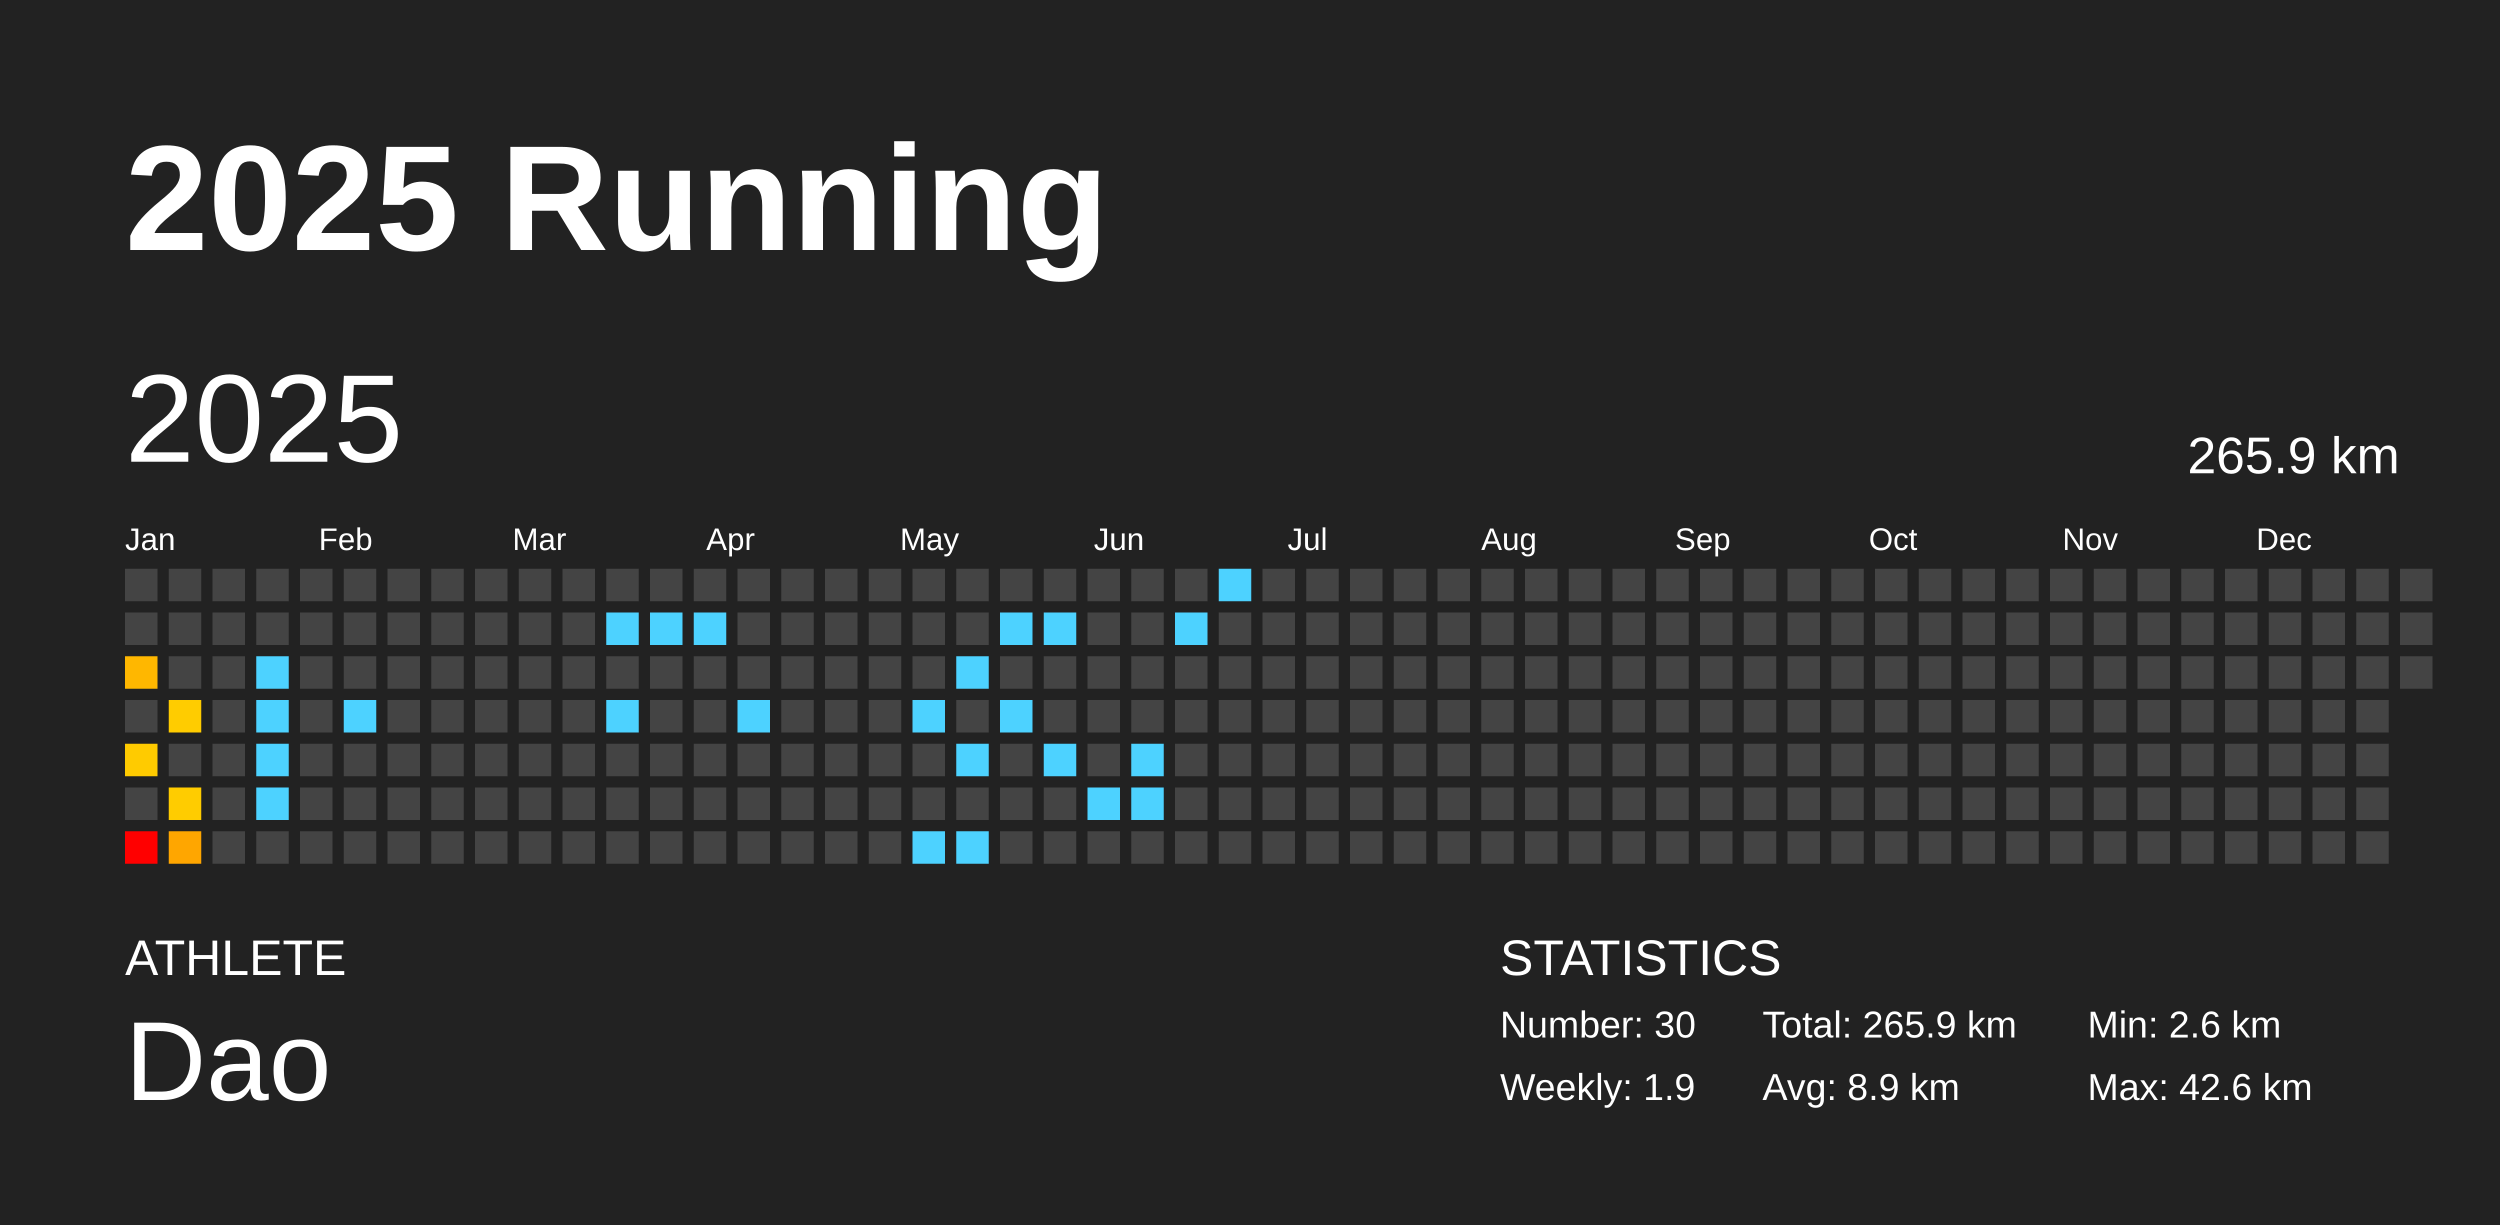
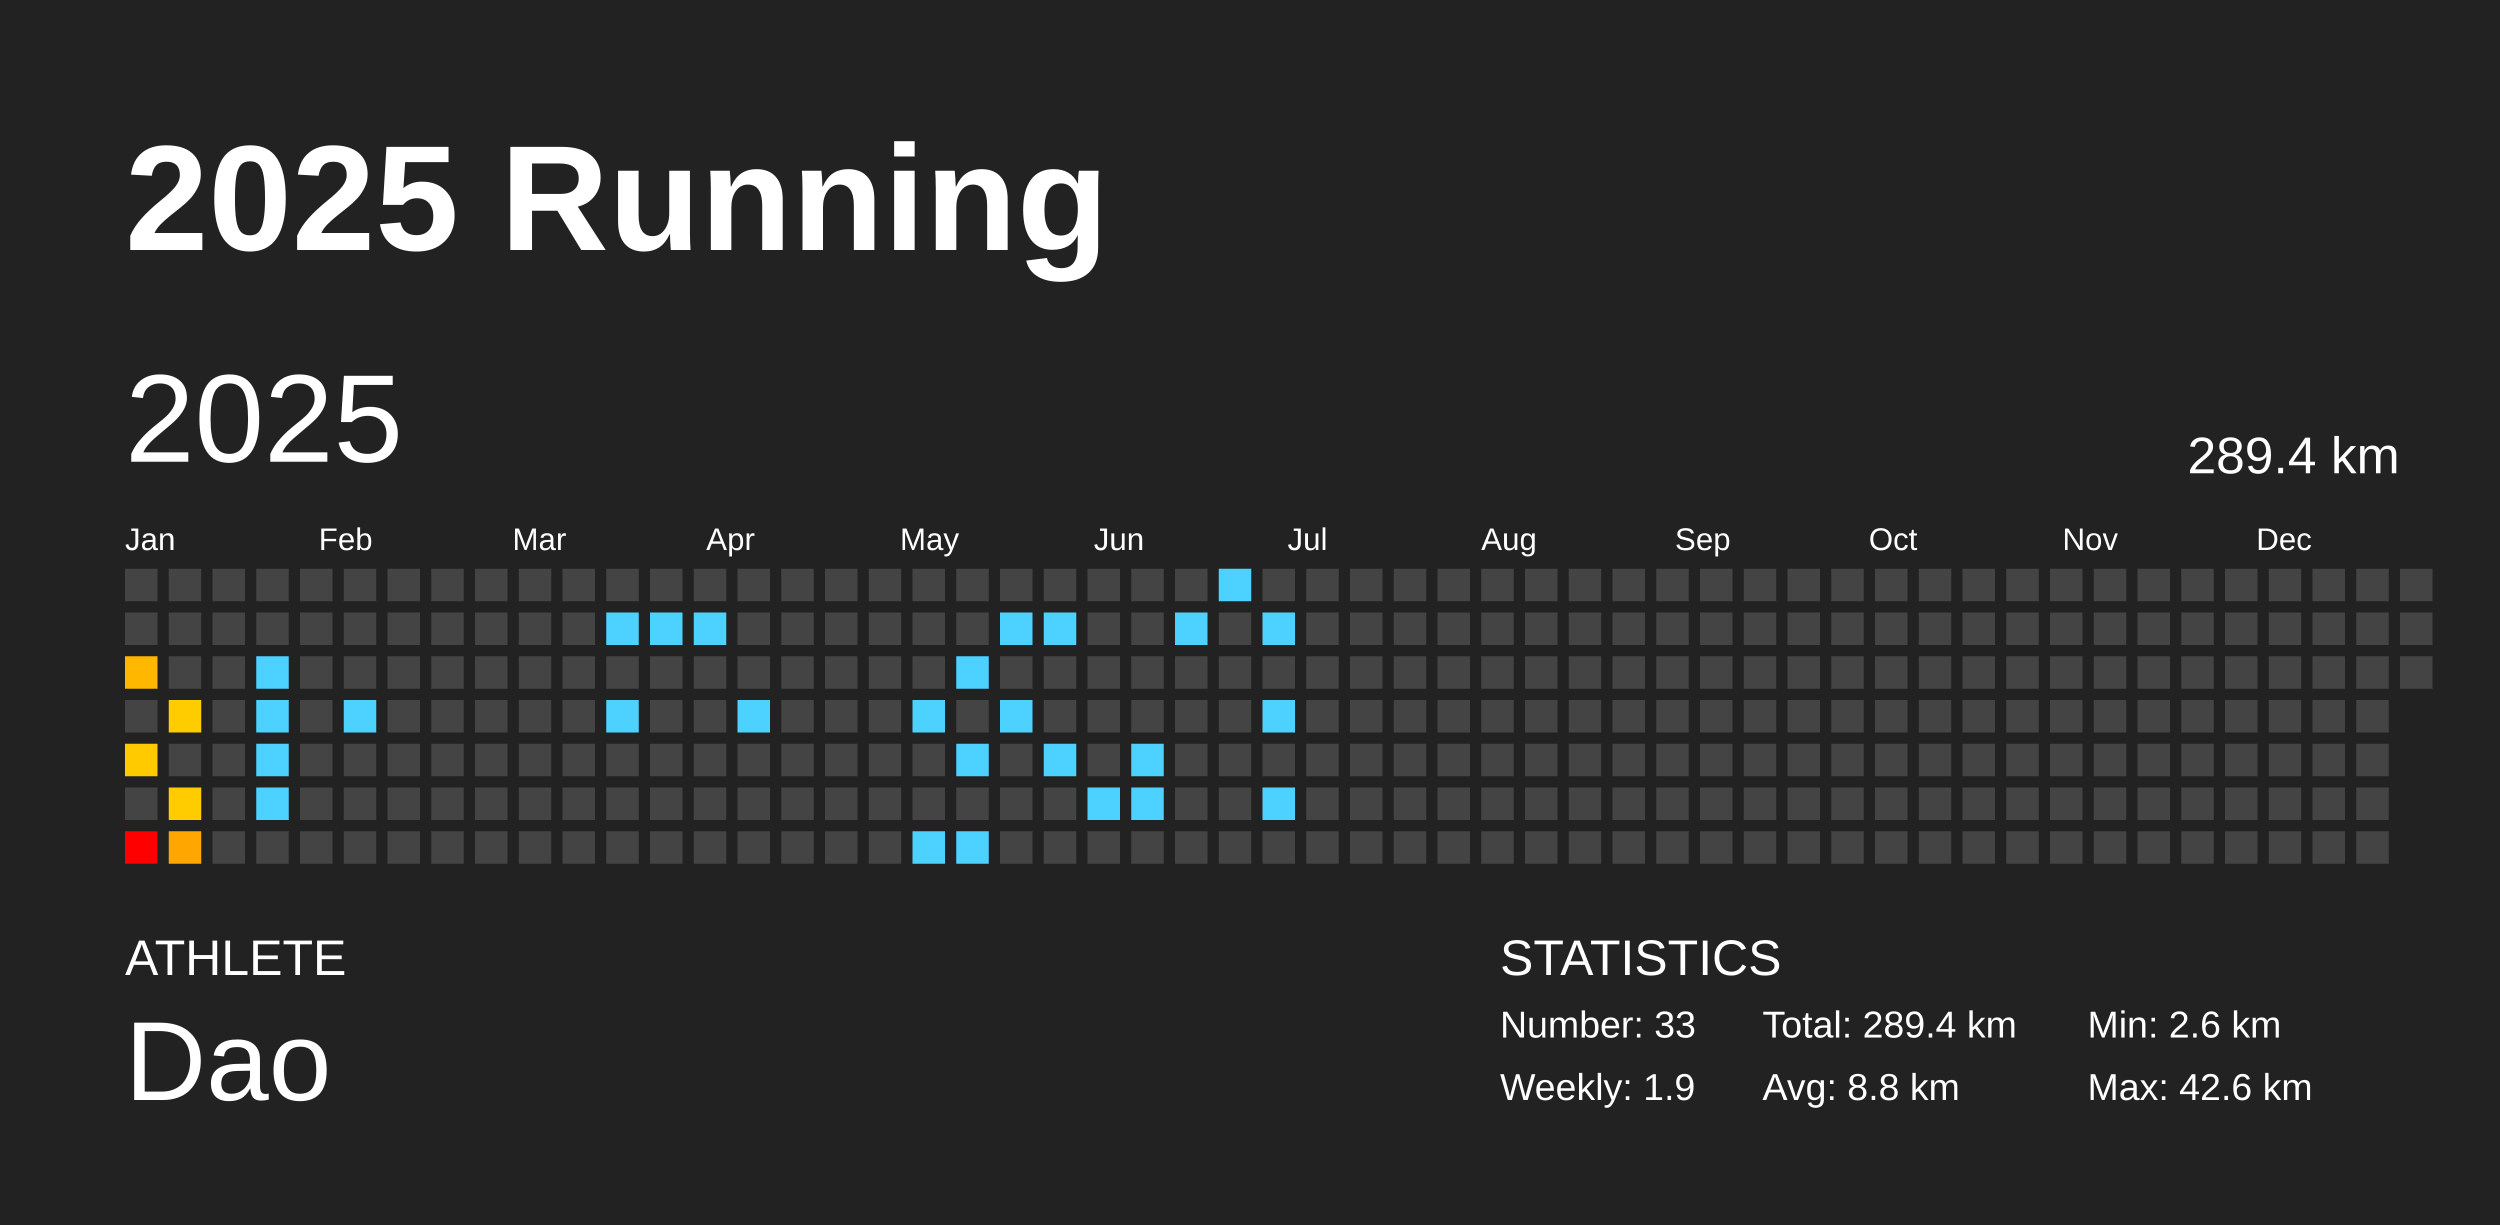
<svg xmlns="http://www.w3.org/2000/svg" baseProfile="full" height="98mm" version="1.1" viewBox="0,0,200,98" width="200mm">
  <defs />
  <rect fill="#222222" height="98" width="200" x="0" y="0" />
  <text fill="#FFFFFF" style="font-size:12px; font-family:Arial; font-weight:bold;" x="10" y="20">2025 Running</text>
  <text fill="#FFFFFF" style="font-size:4px; font-family:Arial" x="10" y="78">ATHLETE</text>
  <text fill="#FFFFFF" style="font-size:9px; font-family:Arial" x="10" y="88">Dao</text>
  <text fill="#FFFFFF" style="font-size:4px; font-family:Arial" x="120" y="78">STATISTICS</text>
-   <text fill="#FFFFFF" style="font-size:3px; font-family:Arial" x="120" y="83">Number: 30</text>
+   <text fill="#FFFFFF" style="font-size:3px; font-family:Arial" x="120" y="83">Number: 33</text>
  <text fill="#FFFFFF" style="font-size:3px; font-family:Arial" x="120" y="88">Weekly: 1.9</text>
-   <text fill="#FFFFFF" style="font-size:3px; font-family:Arial" x="141" y="83">Total: 265.9 km</text>
-   <text fill="#FFFFFF" style="font-size:3px; font-family:Arial" x="141" y="88">Avg: 8.9 km</text>
+   <text fill="#FFFFFF" style="font-size:3px; font-family:Arial" x="141" y="83">Total: 289.4 km</text>
+   <text fill="#FFFFFF" style="font-size:3px; font-family:Arial" x="141" y="88">Avg: 8.8 km</text>
  <text fill="#FFFFFF" style="font-size:3px; font-family:Arial" x="167" y="83">Min: 2.6 km</text>
  <text fill="#FFFFFF" style="font-size:3px; font-family:Arial" x="167" y="88">Max: 42.6 km</text>
  <text dominant-baseline="hanging" fill="#FFFFFF" style="font-size:10.0px; font-family:Arial;" x="10" y="30">2025</text>
-   <text dominant-baseline="hanging" fill="#FFFFFF" style="font-size:4.125px; font-family:Arial;" x="175" y="35">265.9 km</text>
+   <text dominant-baseline="hanging" fill="#FFFFFF" style="font-size:4.125px; font-family:Arial;" x="175" y="35">289.4 km</text>
  <text fill="#FFFFFF" style="font-size:2.5px; font-family:Arial" x="10.0" y="44">Jan</text>
  <text fill="#FFFFFF" style="font-size:2.5px; font-family:Arial" x="25.5" y="44">Feb</text>
  <text fill="#FFFFFF" style="font-size:2.5px; font-family:Arial" x="41.0" y="44">Mar</text>
  <text fill="#FFFFFF" style="font-size:2.5px; font-family:Arial" x="56.5" y="44">Apr</text>
  <text fill="#FFFFFF" style="font-size:2.5px; font-family:Arial" x="72.0" y="44">May</text>
  <text fill="#FFFFFF" style="font-size:2.5px; font-family:Arial" x="87.5" y="44">Jun</text>
  <text fill="#FFFFFF" style="font-size:2.5px; font-family:Arial" x="103.0" y="44">Jul</text>
  <text fill="#FFFFFF" style="font-size:2.5px; font-family:Arial" x="118.5" y="44">Aug</text>
  <text fill="#FFFFFF" style="font-size:2.5px; font-family:Arial" x="134.0" y="44">Sep</text>
  <text fill="#FFFFFF" style="font-size:2.5px; font-family:Arial" x="149.5" y="44">Oct</text>
  <text fill="#FFFFFF" style="font-size:2.5px; font-family:Arial" x="165.0" y="44">Nov</text>
  <text fill="#FFFFFF" style="font-size:2.5px; font-family:Arial" x="180.5" y="44">Dec</text>
  <rect fill="#444444" height="2.6" width="2.6" x="10.0" y="45.5" />
  <rect fill="#444444" height="2.6" width="2.6" x="10.0" y="49.0" />
  <rect fill="#ffb700" height="2.6" width="2.6" x="10.0" y="52.5" />
  <rect fill="#444444" height="2.6" width="2.6" x="10.0" y="56.0" />
  <rect fill="#ffcb00" height="2.6" width="2.6" x="10.0" y="59.5" />
  <rect fill="#444444" height="2.6" width="2.6" x="10.0" y="63.0" />
  <rect fill="red" height="2.6" width="2.6" x="10.0" y="66.5" />
  <rect fill="#444444" height="2.6" width="2.6" x="13.5" y="45.5" />
  <rect fill="#444444" height="2.6" width="2.6" x="13.5" y="49.0" />
  <rect fill="#444444" height="2.6" width="2.6" x="13.5" y="52.5" />
  <rect fill="#ffcc00" height="2.6" width="2.6" x="13.5" y="56.0" />
  <rect fill="#444444" height="2.6" width="2.6" x="13.5" y="59.5" />
  <rect fill="#ffcc00" height="2.6" width="2.6" x="13.5" y="63.0" />
  <rect fill="#ffa600" height="2.6" width="2.6" x="13.5" y="66.5" />
  <rect fill="#444444" height="2.6" width="2.6" x="17.0" y="45.5" />
  <rect fill="#444444" height="2.6" width="2.6" x="17.0" y="49.0" />
  <rect fill="#444444" height="2.6" width="2.6" x="17.0" y="52.5" />
  <rect fill="#444444" height="2.6" width="2.6" x="17.0" y="56.0" />
  <rect fill="#444444" height="2.6" width="2.6" x="17.0" y="59.5" />
  <rect fill="#444444" height="2.6" width="2.6" x="17.0" y="63.0" />
  <rect fill="#444444" height="2.6" width="2.6" x="17.0" y="66.5" />
  <rect fill="#444444" height="2.6" width="2.6" x="20.5" y="45.5" />
  <rect fill="#444444" height="2.6" width="2.6" x="20.5" y="49.0" />
  <rect fill="#4dd2ff" height="2.6" width="2.6" x="20.5" y="52.5" />
  <rect fill="#4dd2ff" height="2.6" width="2.6" x="20.5" y="56.0" />
  <rect fill="#4dd2ff" height="2.6" width="2.6" x="20.5" y="59.5" />
  <rect fill="#4dd2ff" height="2.6" width="2.6" x="20.5" y="63.0" />
  <rect fill="#444444" height="2.6" width="2.6" x="20.5" y="66.5" />
  <rect fill="#444444" height="2.6" width="2.6" x="24.0" y="45.5" />
  <rect fill="#444444" height="2.6" width="2.6" x="24.0" y="49.0" />
  <rect fill="#444444" height="2.6" width="2.6" x="24.0" y="52.5" />
  <rect fill="#444444" height="2.6" width="2.6" x="24.0" y="56.0" />
  <rect fill="#444444" height="2.6" width="2.6" x="24.0" y="59.5" />
  <rect fill="#444444" height="2.6" width="2.6" x="24.0" y="63.0" />
  <rect fill="#444444" height="2.6" width="2.6" x="24.0" y="66.5" />
  <rect fill="#444444" height="2.6" width="2.6" x="27.5" y="45.5" />
  <rect fill="#444444" height="2.6" width="2.6" x="27.5" y="49.0" />
  <rect fill="#444444" height="2.6" width="2.6" x="27.5" y="52.5" />
  <rect fill="#4dd2ff" height="2.6" width="2.6" x="27.5" y="56.0" />
  <rect fill="#444444" height="2.6" width="2.6" x="27.5" y="59.5" />
  <rect fill="#444444" height="2.6" width="2.6" x="27.5" y="63.0" />
  <rect fill="#444444" height="2.6" width="2.6" x="27.5" y="66.5" />
  <rect fill="#444444" height="2.6" width="2.6" x="31.0" y="45.5" />
  <rect fill="#444444" height="2.6" width="2.6" x="31.0" y="49.0" />
  <rect fill="#444444" height="2.6" width="2.6" x="31.0" y="52.5" />
  <rect fill="#444444" height="2.6" width="2.6" x="31.0" y="56.0" />
  <rect fill="#444444" height="2.6" width="2.6" x="31.0" y="59.5" />
  <rect fill="#444444" height="2.6" width="2.6" x="31.0" y="63.0" />
  <rect fill="#444444" height="2.6" width="2.6" x="31.0" y="66.5" />
  <rect fill="#444444" height="2.6" width="2.6" x="34.5" y="45.5" />
  <rect fill="#444444" height="2.6" width="2.6" x="34.5" y="49.0" />
  <rect fill="#444444" height="2.6" width="2.6" x="34.5" y="52.5" />
  <rect fill="#444444" height="2.6" width="2.6" x="34.5" y="56.0" />
  <rect fill="#444444" height="2.6" width="2.6" x="34.5" y="59.5" />
  <rect fill="#444444" height="2.6" width="2.6" x="34.5" y="63.0" />
  <rect fill="#444444" height="2.6" width="2.6" x="34.5" y="66.5" />
  <rect fill="#444444" height="2.6" width="2.6" x="38.0" y="45.5" />
  <rect fill="#444444" height="2.6" width="2.6" x="38.0" y="49.0" />
  <rect fill="#444444" height="2.6" width="2.6" x="38.0" y="52.5" />
  <rect fill="#444444" height="2.6" width="2.6" x="38.0" y="56.0" />
  <rect fill="#444444" height="2.6" width="2.6" x="38.0" y="59.5" />
  <rect fill="#444444" height="2.6" width="2.6" x="38.0" y="63.0" />
  <rect fill="#444444" height="2.6" width="2.6" x="38.0" y="66.5" />
  <rect fill="#444444" height="2.6" width="2.6" x="41.5" y="45.5" />
  <rect fill="#444444" height="2.6" width="2.6" x="41.5" y="49.0" />
  <rect fill="#444444" height="2.6" width="2.6" x="41.5" y="52.5" />
  <rect fill="#444444" height="2.6" width="2.6" x="41.5" y="56.0" />
  <rect fill="#444444" height="2.6" width="2.6" x="41.5" y="59.5" />
  <rect fill="#444444" height="2.6" width="2.6" x="41.5" y="63.0" />
  <rect fill="#444444" height="2.6" width="2.6" x="41.5" y="66.5" />
  <rect fill="#444444" height="2.6" width="2.6" x="45.0" y="45.5" />
  <rect fill="#444444" height="2.6" width="2.6" x="45.0" y="49.0" />
  <rect fill="#444444" height="2.6" width="2.6" x="45.0" y="52.5" />
  <rect fill="#444444" height="2.6" width="2.6" x="45.0" y="56.0" />
  <rect fill="#444444" height="2.6" width="2.6" x="45.0" y="59.5" />
  <rect fill="#444444" height="2.6" width="2.6" x="45.0" y="63.0" />
  <rect fill="#444444" height="2.6" width="2.6" x="45.0" y="66.5" />
  <rect fill="#444444" height="2.6" width="2.6" x="48.5" y="45.5" />
  <rect fill="#4dd2ff" height="2.6" width="2.6" x="48.5" y="49.0" />
  <rect fill="#444444" height="2.6" width="2.6" x="48.5" y="52.5" />
  <rect fill="#4dd2ff" height="2.6" width="2.6" x="48.5" y="56.0" />
  <rect fill="#444444" height="2.6" width="2.6" x="48.5" y="59.5" />
  <rect fill="#444444" height="2.6" width="2.6" x="48.5" y="63.0" />
  <rect fill="#444444" height="2.6" width="2.6" x="48.5" y="66.5" />
  <rect fill="#444444" height="2.6" width="2.6" x="52.0" y="45.5" />
  <rect fill="#4dd2ff" height="2.6" width="2.6" x="52.0" y="49.0" />
  <rect fill="#444444" height="2.6" width="2.6" x="52.0" y="52.5" />
  <rect fill="#444444" height="2.6" width="2.6" x="52.0" y="56.0" />
  <rect fill="#444444" height="2.6" width="2.6" x="52.0" y="59.5" />
  <rect fill="#444444" height="2.6" width="2.6" x="52.0" y="63.0" />
  <rect fill="#444444" height="2.6" width="2.6" x="52.0" y="66.5" />
  <rect fill="#444444" height="2.6" width="2.6" x="55.5" y="45.5" />
  <rect fill="#4dd2ff" height="2.6" width="2.6" x="55.5" y="49.0" />
  <rect fill="#444444" height="2.6" width="2.6" x="55.5" y="52.5" />
  <rect fill="#444444" height="2.6" width="2.6" x="55.5" y="56.0" />
  <rect fill="#444444" height="2.6" width="2.6" x="55.5" y="59.5" />
  <rect fill="#444444" height="2.6" width="2.6" x="55.5" y="63.0" />
  <rect fill="#444444" height="2.6" width="2.6" x="55.5" y="66.5" />
  <rect fill="#444444" height="2.6" width="2.6" x="59.0" y="45.5" />
  <rect fill="#444444" height="2.6" width="2.6" x="59.0" y="49.0" />
  <rect fill="#444444" height="2.6" width="2.6" x="59.0" y="52.5" />
  <rect fill="#4dd2ff" height="2.6" width="2.6" x="59.0" y="56.0" />
  <rect fill="#444444" height="2.6" width="2.6" x="59.0" y="59.5" />
  <rect fill="#444444" height="2.6" width="2.6" x="59.0" y="63.0" />
  <rect fill="#444444" height="2.6" width="2.6" x="59.0" y="66.5" />
  <rect fill="#444444" height="2.6" width="2.6" x="62.5" y="45.5" />
  <rect fill="#444444" height="2.6" width="2.6" x="62.5" y="49.0" />
  <rect fill="#444444" height="2.6" width="2.6" x="62.5" y="52.5" />
  <rect fill="#444444" height="2.6" width="2.6" x="62.5" y="56.0" />
  <rect fill="#444444" height="2.6" width="2.6" x="62.5" y="59.5" />
  <rect fill="#444444" height="2.6" width="2.6" x="62.5" y="63.0" />
  <rect fill="#444444" height="2.6" width="2.6" x="62.5" y="66.5" />
  <rect fill="#444444" height="2.6" width="2.6" x="66.0" y="45.5" />
  <rect fill="#444444" height="2.6" width="2.6" x="66.0" y="49.0" />
  <rect fill="#444444" height="2.6" width="2.6" x="66.0" y="52.5" />
  <rect fill="#444444" height="2.6" width="2.6" x="66.0" y="56.0" />
  <rect fill="#444444" height="2.6" width="2.6" x="66.0" y="59.5" />
  <rect fill="#444444" height="2.6" width="2.6" x="66.0" y="63.0" />
  <rect fill="#444444" height="2.6" width="2.6" x="66.0" y="66.5" />
  <rect fill="#444444" height="2.6" width="2.6" x="69.5" y="45.5" />
  <rect fill="#444444" height="2.6" width="2.6" x="69.5" y="49.0" />
  <rect fill="#444444" height="2.6" width="2.6" x="69.5" y="52.5" />
  <rect fill="#444444" height="2.6" width="2.6" x="69.5" y="56.0" />
  <rect fill="#444444" height="2.6" width="2.6" x="69.5" y="59.5" />
  <rect fill="#444444" height="2.6" width="2.6" x="69.5" y="63.0" />
  <rect fill="#444444" height="2.6" width="2.6" x="69.5" y="66.5" />
  <rect fill="#444444" height="2.6" width="2.6" x="73.0" y="45.5" />
  <rect fill="#444444" height="2.6" width="2.6" x="73.0" y="49.0" />
  <rect fill="#444444" height="2.6" width="2.6" x="73.0" y="52.5" />
  <rect fill="#4dd2ff" height="2.6" width="2.6" x="73.0" y="56.0" />
  <rect fill="#444444" height="2.6" width="2.6" x="73.0" y="59.5" />
  <rect fill="#444444" height="2.6" width="2.6" x="73.0" y="63.0" />
  <rect fill="#4dd2ff" height="2.6" width="2.6" x="73.0" y="66.5" />
  <rect fill="#444444" height="2.6" width="2.6" x="76.5" y="45.5" />
  <rect fill="#444444" height="2.6" width="2.6" x="76.5" y="49.0" />
  <rect fill="#4dd2ff" height="2.6" width="2.6" x="76.5" y="52.5" />
  <rect fill="#444444" height="2.6" width="2.6" x="76.5" y="56.0" />
  <rect fill="#4dd2ff" height="2.6" width="2.6" x="76.5" y="59.5" />
  <rect fill="#444444" height="2.6" width="2.6" x="76.5" y="63.0" />
  <rect fill="#4dd2ff" height="2.6" width="2.6" x="76.5" y="66.5" />
  <rect fill="#444444" height="2.6" width="2.6" x="80.0" y="45.5" />
  <rect fill="#4dd2ff" height="2.6" width="2.6" x="80.0" y="49.0" />
  <rect fill="#444444" height="2.6" width="2.6" x="80.0" y="52.5" />
  <rect fill="#4dd2ff" height="2.6" width="2.6" x="80.0" y="56.0" />
  <rect fill="#444444" height="2.6" width="2.6" x="80.0" y="59.5" />
  <rect fill="#444444" height="2.6" width="2.6" x="80.0" y="63.0" />
  <rect fill="#444444" height="2.6" width="2.6" x="80.0" y="66.5" />
  <rect fill="#444444" height="2.6" width="2.6" x="83.5" y="45.5" />
  <rect fill="#4dd2ff" height="2.6" width="2.6" x="83.5" y="49.0" />
  <rect fill="#444444" height="2.6" width="2.6" x="83.5" y="52.5" />
  <rect fill="#444444" height="2.6" width="2.6" x="83.5" y="56.0" />
  <rect fill="#4dd2ff" height="2.6" width="2.6" x="83.5" y="59.5" />
  <rect fill="#444444" height="2.6" width="2.6" x="83.5" y="63.0" />
  <rect fill="#444444" height="2.6" width="2.6" x="83.5" y="66.5" />
  <rect fill="#444444" height="2.6" width="2.6" x="87.0" y="45.5" />
  <rect fill="#444444" height="2.6" width="2.6" x="87.0" y="49.0" />
  <rect fill="#444444" height="2.6" width="2.6" x="87.0" y="52.5" />
  <rect fill="#444444" height="2.6" width="2.6" x="87.0" y="56.0" />
  <rect fill="#444444" height="2.6" width="2.6" x="87.0" y="59.5" />
  <rect fill="#4dd2ff" height="2.6" width="2.6" x="87.0" y="63.0" />
  <rect fill="#444444" height="2.6" width="2.6" x="87.0" y="66.5" />
  <rect fill="#444444" height="2.6" width="2.6" x="90.5" y="45.5" />
  <rect fill="#444444" height="2.6" width="2.6" x="90.5" y="49.0" />
  <rect fill="#444444" height="2.6" width="2.6" x="90.5" y="52.5" />
  <rect fill="#444444" height="2.6" width="2.6" x="90.5" y="56.0" />
  <rect fill="#4dd2ff" height="2.6" width="2.6" x="90.5" y="59.5" />
  <rect fill="#4dd2ff" height="2.6" width="2.6" x="90.5" y="63.0" />
  <rect fill="#444444" height="2.6" width="2.6" x="90.5" y="66.5" />
  <rect fill="#444444" height="2.6" width="2.6" x="94.0" y="45.5" />
  <rect fill="#4dd2ff" height="2.6" width="2.6" x="94.0" y="49.0" />
  <rect fill="#444444" height="2.6" width="2.6" x="94.0" y="52.5" />
  <rect fill="#444444" height="2.6" width="2.6" x="94.0" y="56.0" />
  <rect fill="#444444" height="2.6" width="2.6" x="94.0" y="59.5" />
  <rect fill="#444444" height="2.6" width="2.6" x="94.0" y="63.0" />
  <rect fill="#444444" height="2.6" width="2.6" x="94.0" y="66.5" />
  <rect fill="#4dd2ff" height="2.6" width="2.6" x="97.5" y="45.5" />
  <rect fill="#444444" height="2.6" width="2.6" x="97.5" y="49.0" />
  <rect fill="#444444" height="2.6" width="2.6" x="97.5" y="52.5" />
  <rect fill="#444444" height="2.6" width="2.6" x="97.5" y="56.0" />
  <rect fill="#444444" height="2.6" width="2.6" x="97.5" y="59.5" />
  <rect fill="#444444" height="2.6" width="2.6" x="97.5" y="63.0" />
  <rect fill="#444444" height="2.6" width="2.6" x="97.5" y="66.5" />
  <rect fill="#444444" height="2.6" width="2.6" x="101.0" y="45.5" />
-   <rect fill="#444444" height="2.6" width="2.6" x="101.0" y="49.0" />
+   <rect fill="#4dd2ff" height="2.6" width="2.6" x="101.0" y="49.0" />
  <rect fill="#444444" height="2.6" width="2.6" x="101.0" y="52.5" />
-   <rect fill="#444444" height="2.6" width="2.6" x="101.0" y="56.0" />
+   <rect fill="#4dd2ff" height="2.6" width="2.6" x="101.0" y="56.0" />
  <rect fill="#444444" height="2.6" width="2.6" x="101.0" y="59.5" />
-   <rect fill="#444444" height="2.6" width="2.6" x="101.0" y="63.0" />
+   <rect fill="#4dd2ff" height="2.6" width="2.6" x="101.0" y="63.0" />
  <rect fill="#444444" height="2.6" width="2.6" x="101.0" y="66.5" />
  <rect fill="#444444" height="2.6" width="2.6" x="104.5" y="45.5" />
  <rect fill="#444444" height="2.6" width="2.6" x="104.5" y="49.0" />
  <rect fill="#444444" height="2.6" width="2.6" x="104.5" y="52.5" />
  <rect fill="#444444" height="2.6" width="2.6" x="104.5" y="56.0" />
  <rect fill="#444444" height="2.6" width="2.6" x="104.5" y="59.5" />
  <rect fill="#444444" height="2.6" width="2.6" x="104.5" y="63.0" />
  <rect fill="#444444" height="2.6" width="2.6" x="104.5" y="66.5" />
  <rect fill="#444444" height="2.6" width="2.6" x="108.0" y="45.5" />
  <rect fill="#444444" height="2.6" width="2.6" x="108.0" y="49.0" />
  <rect fill="#444444" height="2.6" width="2.6" x="108.0" y="52.5" />
  <rect fill="#444444" height="2.6" width="2.6" x="108.0" y="56.0" />
  <rect fill="#444444" height="2.6" width="2.6" x="108.0" y="59.5" />
  <rect fill="#444444" height="2.6" width="2.6" x="108.0" y="63.0" />
  <rect fill="#444444" height="2.6" width="2.6" x="108.0" y="66.5" />
  <rect fill="#444444" height="2.6" width="2.6" x="111.5" y="45.5" />
  <rect fill="#444444" height="2.6" width="2.6" x="111.5" y="49.0" />
  <rect fill="#444444" height="2.6" width="2.6" x="111.5" y="52.5" />
  <rect fill="#444444" height="2.6" width="2.6" x="111.5" y="56.0" />
  <rect fill="#444444" height="2.6" width="2.6" x="111.5" y="59.5" />
  <rect fill="#444444" height="2.6" width="2.6" x="111.5" y="63.0" />
  <rect fill="#444444" height="2.6" width="2.6" x="111.5" y="66.5" />
  <rect fill="#444444" height="2.6" width="2.6" x="115.0" y="45.5" />
  <rect fill="#444444" height="2.6" width="2.6" x="115.0" y="49.0" />
  <rect fill="#444444" height="2.6" width="2.6" x="115.0" y="52.5" />
  <rect fill="#444444" height="2.6" width="2.6" x="115.0" y="56.0" />
  <rect fill="#444444" height="2.6" width="2.6" x="115.0" y="59.5" />
  <rect fill="#444444" height="2.6" width="2.6" x="115.0" y="63.0" />
  <rect fill="#444444" height="2.6" width="2.6" x="115.0" y="66.5" />
  <rect fill="#444444" height="2.6" width="2.6" x="118.5" y="45.5" />
  <rect fill="#444444" height="2.6" width="2.6" x="118.5" y="49.0" />
  <rect fill="#444444" height="2.6" width="2.6" x="118.5" y="52.5" />
  <rect fill="#444444" height="2.6" width="2.6" x="118.5" y="56.0" />
  <rect fill="#444444" height="2.6" width="2.6" x="118.5" y="59.5" />
  <rect fill="#444444" height="2.6" width="2.6" x="118.5" y="63.0" />
  <rect fill="#444444" height="2.6" width="2.6" x="118.5" y="66.5" />
  <rect fill="#444444" height="2.6" width="2.6" x="122.0" y="45.5" />
  <rect fill="#444444" height="2.6" width="2.6" x="122.0" y="49.0" />
  <rect fill="#444444" height="2.6" width="2.6" x="122.0" y="52.5" />
  <rect fill="#444444" height="2.6" width="2.6" x="122.0" y="56.0" />
  <rect fill="#444444" height="2.6" width="2.6" x="122.0" y="59.5" />
  <rect fill="#444444" height="2.6" width="2.6" x="122.0" y="63.0" />
  <rect fill="#444444" height="2.6" width="2.6" x="122.0" y="66.5" />
  <rect fill="#444444" height="2.6" width="2.6" x="125.5" y="45.5" />
  <rect fill="#444444" height="2.6" width="2.6" x="125.5" y="49.0" />
  <rect fill="#444444" height="2.6" width="2.6" x="125.5" y="52.5" />
  <rect fill="#444444" height="2.6" width="2.6" x="125.5" y="56.0" />
  <rect fill="#444444" height="2.6" width="2.6" x="125.5" y="59.5" />
  <rect fill="#444444" height="2.6" width="2.6" x="125.5" y="63.0" />
  <rect fill="#444444" height="2.6" width="2.6" x="125.5" y="66.5" />
  <rect fill="#444444" height="2.6" width="2.6" x="129.0" y="45.5" />
  <rect fill="#444444" height="2.6" width="2.6" x="129.0" y="49.0" />
  <rect fill="#444444" height="2.6" width="2.6" x="129.0" y="52.5" />
  <rect fill="#444444" height="2.6" width="2.6" x="129.0" y="56.0" />
  <rect fill="#444444" height="2.6" width="2.6" x="129.0" y="59.5" />
  <rect fill="#444444" height="2.6" width="2.6" x="129.0" y="63.0" />
  <rect fill="#444444" height="2.6" width="2.6" x="129.0" y="66.5" />
  <rect fill="#444444" height="2.6" width="2.6" x="132.5" y="45.5" />
  <rect fill="#444444" height="2.6" width="2.6" x="132.5" y="49.0" />
  <rect fill="#444444" height="2.6" width="2.6" x="132.5" y="52.5" />
  <rect fill="#444444" height="2.6" width="2.6" x="132.5" y="56.0" />
  <rect fill="#444444" height="2.6" width="2.6" x="132.5" y="59.5" />
  <rect fill="#444444" height="2.6" width="2.6" x="132.5" y="63.0" />
  <rect fill="#444444" height="2.6" width="2.6" x="132.5" y="66.5" />
  <rect fill="#444444" height="2.6" width="2.6" x="136.0" y="45.5" />
  <rect fill="#444444" height="2.6" width="2.6" x="136.0" y="49.0" />
  <rect fill="#444444" height="2.6" width="2.6" x="136.0" y="52.5" />
  <rect fill="#444444" height="2.6" width="2.6" x="136.0" y="56.0" />
  <rect fill="#444444" height="2.6" width="2.6" x="136.0" y="59.5" />
  <rect fill="#444444" height="2.6" width="2.6" x="136.0" y="63.0" />
  <rect fill="#444444" height="2.6" width="2.6" x="136.0" y="66.5" />
  <rect fill="#444444" height="2.6" width="2.6" x="139.5" y="45.5" />
  <rect fill="#444444" height="2.6" width="2.6" x="139.5" y="49.0" />
  <rect fill="#444444" height="2.6" width="2.6" x="139.5" y="52.5" />
  <rect fill="#444444" height="2.6" width="2.6" x="139.5" y="56.0" />
  <rect fill="#444444" height="2.6" width="2.6" x="139.5" y="59.5" />
  <rect fill="#444444" height="2.6" width="2.6" x="139.5" y="63.0" />
  <rect fill="#444444" height="2.6" width="2.6" x="139.5" y="66.5" />
  <rect fill="#444444" height="2.6" width="2.6" x="143.0" y="45.5" />
  <rect fill="#444444" height="2.6" width="2.6" x="143.0" y="49.0" />
  <rect fill="#444444" height="2.6" width="2.6" x="143.0" y="52.5" />
  <rect fill="#444444" height="2.6" width="2.6" x="143.0" y="56.0" />
  <rect fill="#444444" height="2.6" width="2.6" x="143.0" y="59.5" />
  <rect fill="#444444" height="2.6" width="2.6" x="143.0" y="63.0" />
  <rect fill="#444444" height="2.6" width="2.6" x="143.0" y="66.5" />
  <rect fill="#444444" height="2.6" width="2.6" x="146.5" y="45.5" />
  <rect fill="#444444" height="2.6" width="2.6" x="146.5" y="49.0" />
  <rect fill="#444444" height="2.6" width="2.6" x="146.5" y="52.5" />
  <rect fill="#444444" height="2.6" width="2.6" x="146.5" y="56.0" />
  <rect fill="#444444" height="2.6" width="2.6" x="146.5" y="59.5" />
  <rect fill="#444444" height="2.6" width="2.6" x="146.5" y="63.0" />
  <rect fill="#444444" height="2.6" width="2.6" x="146.5" y="66.5" />
  <rect fill="#444444" height="2.6" width="2.6" x="150.0" y="45.5" />
  <rect fill="#444444" height="2.6" width="2.6" x="150.0" y="49.0" />
  <rect fill="#444444" height="2.6" width="2.6" x="150.0" y="52.5" />
  <rect fill="#444444" height="2.6" width="2.6" x="150.0" y="56.0" />
  <rect fill="#444444" height="2.6" width="2.6" x="150.0" y="59.5" />
  <rect fill="#444444" height="2.6" width="2.6" x="150.0" y="63.0" />
  <rect fill="#444444" height="2.6" width="2.6" x="150.0" y="66.5" />
  <rect fill="#444444" height="2.6" width="2.6" x="153.5" y="45.5" />
  <rect fill="#444444" height="2.6" width="2.6" x="153.5" y="49.0" />
  <rect fill="#444444" height="2.6" width="2.6" x="153.5" y="52.5" />
  <rect fill="#444444" height="2.6" width="2.6" x="153.5" y="56.0" />
  <rect fill="#444444" height="2.6" width="2.6" x="153.5" y="59.5" />
  <rect fill="#444444" height="2.6" width="2.6" x="153.5" y="63.0" />
  <rect fill="#444444" height="2.6" width="2.6" x="153.5" y="66.5" />
  <rect fill="#444444" height="2.6" width="2.6" x="157.0" y="45.5" />
  <rect fill="#444444" height="2.6" width="2.6" x="157.0" y="49.0" />
  <rect fill="#444444" height="2.6" width="2.6" x="157.0" y="52.5" />
  <rect fill="#444444" height="2.6" width="2.6" x="157.0" y="56.0" />
  <rect fill="#444444" height="2.6" width="2.6" x="157.0" y="59.5" />
  <rect fill="#444444" height="2.6" width="2.6" x="157.0" y="63.0" />
  <rect fill="#444444" height="2.6" width="2.6" x="157.0" y="66.5" />
  <rect fill="#444444" height="2.6" width="2.6" x="160.5" y="45.5" />
  <rect fill="#444444" height="2.6" width="2.6" x="160.5" y="49.0" />
  <rect fill="#444444" height="2.6" width="2.6" x="160.5" y="52.5" />
  <rect fill="#444444" height="2.6" width="2.6" x="160.5" y="56.0" />
  <rect fill="#444444" height="2.6" width="2.6" x="160.5" y="59.5" />
  <rect fill="#444444" height="2.6" width="2.6" x="160.5" y="63.0" />
  <rect fill="#444444" height="2.6" width="2.6" x="160.5" y="66.5" />
  <rect fill="#444444" height="2.6" width="2.6" x="164.0" y="45.5" />
  <rect fill="#444444" height="2.6" width="2.6" x="164.0" y="49.0" />
  <rect fill="#444444" height="2.6" width="2.6" x="164.0" y="52.5" />
  <rect fill="#444444" height="2.6" width="2.6" x="164.0" y="56.0" />
  <rect fill="#444444" height="2.6" width="2.6" x="164.0" y="59.5" />
  <rect fill="#444444" height="2.6" width="2.6" x="164.0" y="63.0" />
  <rect fill="#444444" height="2.6" width="2.6" x="164.0" y="66.5" />
  <rect fill="#444444" height="2.6" width="2.6" x="167.5" y="45.5" />
  <rect fill="#444444" height="2.6" width="2.6" x="167.5" y="49.0" />
  <rect fill="#444444" height="2.6" width="2.6" x="167.5" y="52.5" />
  <rect fill="#444444" height="2.6" width="2.6" x="167.5" y="56.0" />
  <rect fill="#444444" height="2.6" width="2.6" x="167.5" y="59.5" />
  <rect fill="#444444" height="2.6" width="2.6" x="167.5" y="63.0" />
  <rect fill="#444444" height="2.6" width="2.6" x="167.5" y="66.5" />
  <rect fill="#444444" height="2.6" width="2.6" x="171.0" y="45.5" />
  <rect fill="#444444" height="2.6" width="2.6" x="171.0" y="49.0" />
  <rect fill="#444444" height="2.6" width="2.6" x="171.0" y="52.5" />
  <rect fill="#444444" height="2.6" width="2.6" x="171.0" y="56.0" />
  <rect fill="#444444" height="2.6" width="2.6" x="171.0" y="59.5" />
  <rect fill="#444444" height="2.6" width="2.6" x="171.0" y="63.0" />
  <rect fill="#444444" height="2.6" width="2.6" x="171.0" y="66.5" />
  <rect fill="#444444" height="2.6" width="2.6" x="174.5" y="45.5" />
  <rect fill="#444444" height="2.6" width="2.6" x="174.5" y="49.0" />
  <rect fill="#444444" height="2.6" width="2.6" x="174.5" y="52.5" />
  <rect fill="#444444" height="2.6" width="2.6" x="174.5" y="56.0" />
  <rect fill="#444444" height="2.6" width="2.6" x="174.5" y="59.5" />
  <rect fill="#444444" height="2.6" width="2.6" x="174.5" y="63.0" />
  <rect fill="#444444" height="2.6" width="2.6" x="174.5" y="66.5" />
  <rect fill="#444444" height="2.6" width="2.6" x="178.0" y="45.5" />
  <rect fill="#444444" height="2.6" width="2.6" x="178.0" y="49.0" />
  <rect fill="#444444" height="2.6" width="2.6" x="178.0" y="52.5" />
  <rect fill="#444444" height="2.6" width="2.6" x="178.0" y="56.0" />
  <rect fill="#444444" height="2.6" width="2.6" x="178.0" y="59.5" />
  <rect fill="#444444" height="2.6" width="2.6" x="178.0" y="63.0" />
  <rect fill="#444444" height="2.6" width="2.6" x="178.0" y="66.5" />
  <rect fill="#444444" height="2.6" width="2.6" x="181.5" y="45.5" />
  <rect fill="#444444" height="2.6" width="2.6" x="181.5" y="49.0" />
  <rect fill="#444444" height="2.6" width="2.6" x="181.5" y="52.5" />
  <rect fill="#444444" height="2.6" width="2.6" x="181.5" y="56.0" />
  <rect fill="#444444" height="2.6" width="2.6" x="181.5" y="59.5" />
  <rect fill="#444444" height="2.6" width="2.6" x="181.5" y="63.0" />
  <rect fill="#444444" height="2.6" width="2.6" x="181.5" y="66.5" />
  <rect fill="#444444" height="2.6" width="2.6" x="185.0" y="45.5" />
  <rect fill="#444444" height="2.6" width="2.6" x="185.0" y="49.0" />
  <rect fill="#444444" height="2.6" width="2.6" x="185.0" y="52.5" />
  <rect fill="#444444" height="2.6" width="2.6" x="185.0" y="56.0" />
  <rect fill="#444444" height="2.6" width="2.6" x="185.0" y="59.5" />
  <rect fill="#444444" height="2.6" width="2.6" x="185.0" y="63.0" />
  <rect fill="#444444" height="2.6" width="2.6" x="185.0" y="66.5" />
  <rect fill="#444444" height="2.6" width="2.6" x="188.5" y="45.5" />
  <rect fill="#444444" height="2.6" width="2.6" x="188.5" y="49.0" />
  <rect fill="#444444" height="2.6" width="2.6" x="188.5" y="52.5" />
  <rect fill="#444444" height="2.6" width="2.6" x="188.5" y="56.0" />
  <rect fill="#444444" height="2.6" width="2.6" x="188.5" y="59.5" />
  <rect fill="#444444" height="2.6" width="2.6" x="188.5" y="63.0" />
  <rect fill="#444444" height="2.6" width="2.6" x="188.5" y="66.5" />
  <rect fill="#444444" height="2.6" width="2.6" x="192.0" y="45.5" />
  <rect fill="#444444" height="2.6" width="2.6" x="192.0" y="49.0" />
  <rect fill="#444444" height="2.6" width="2.6" x="192.0" y="52.5" />
</svg>
